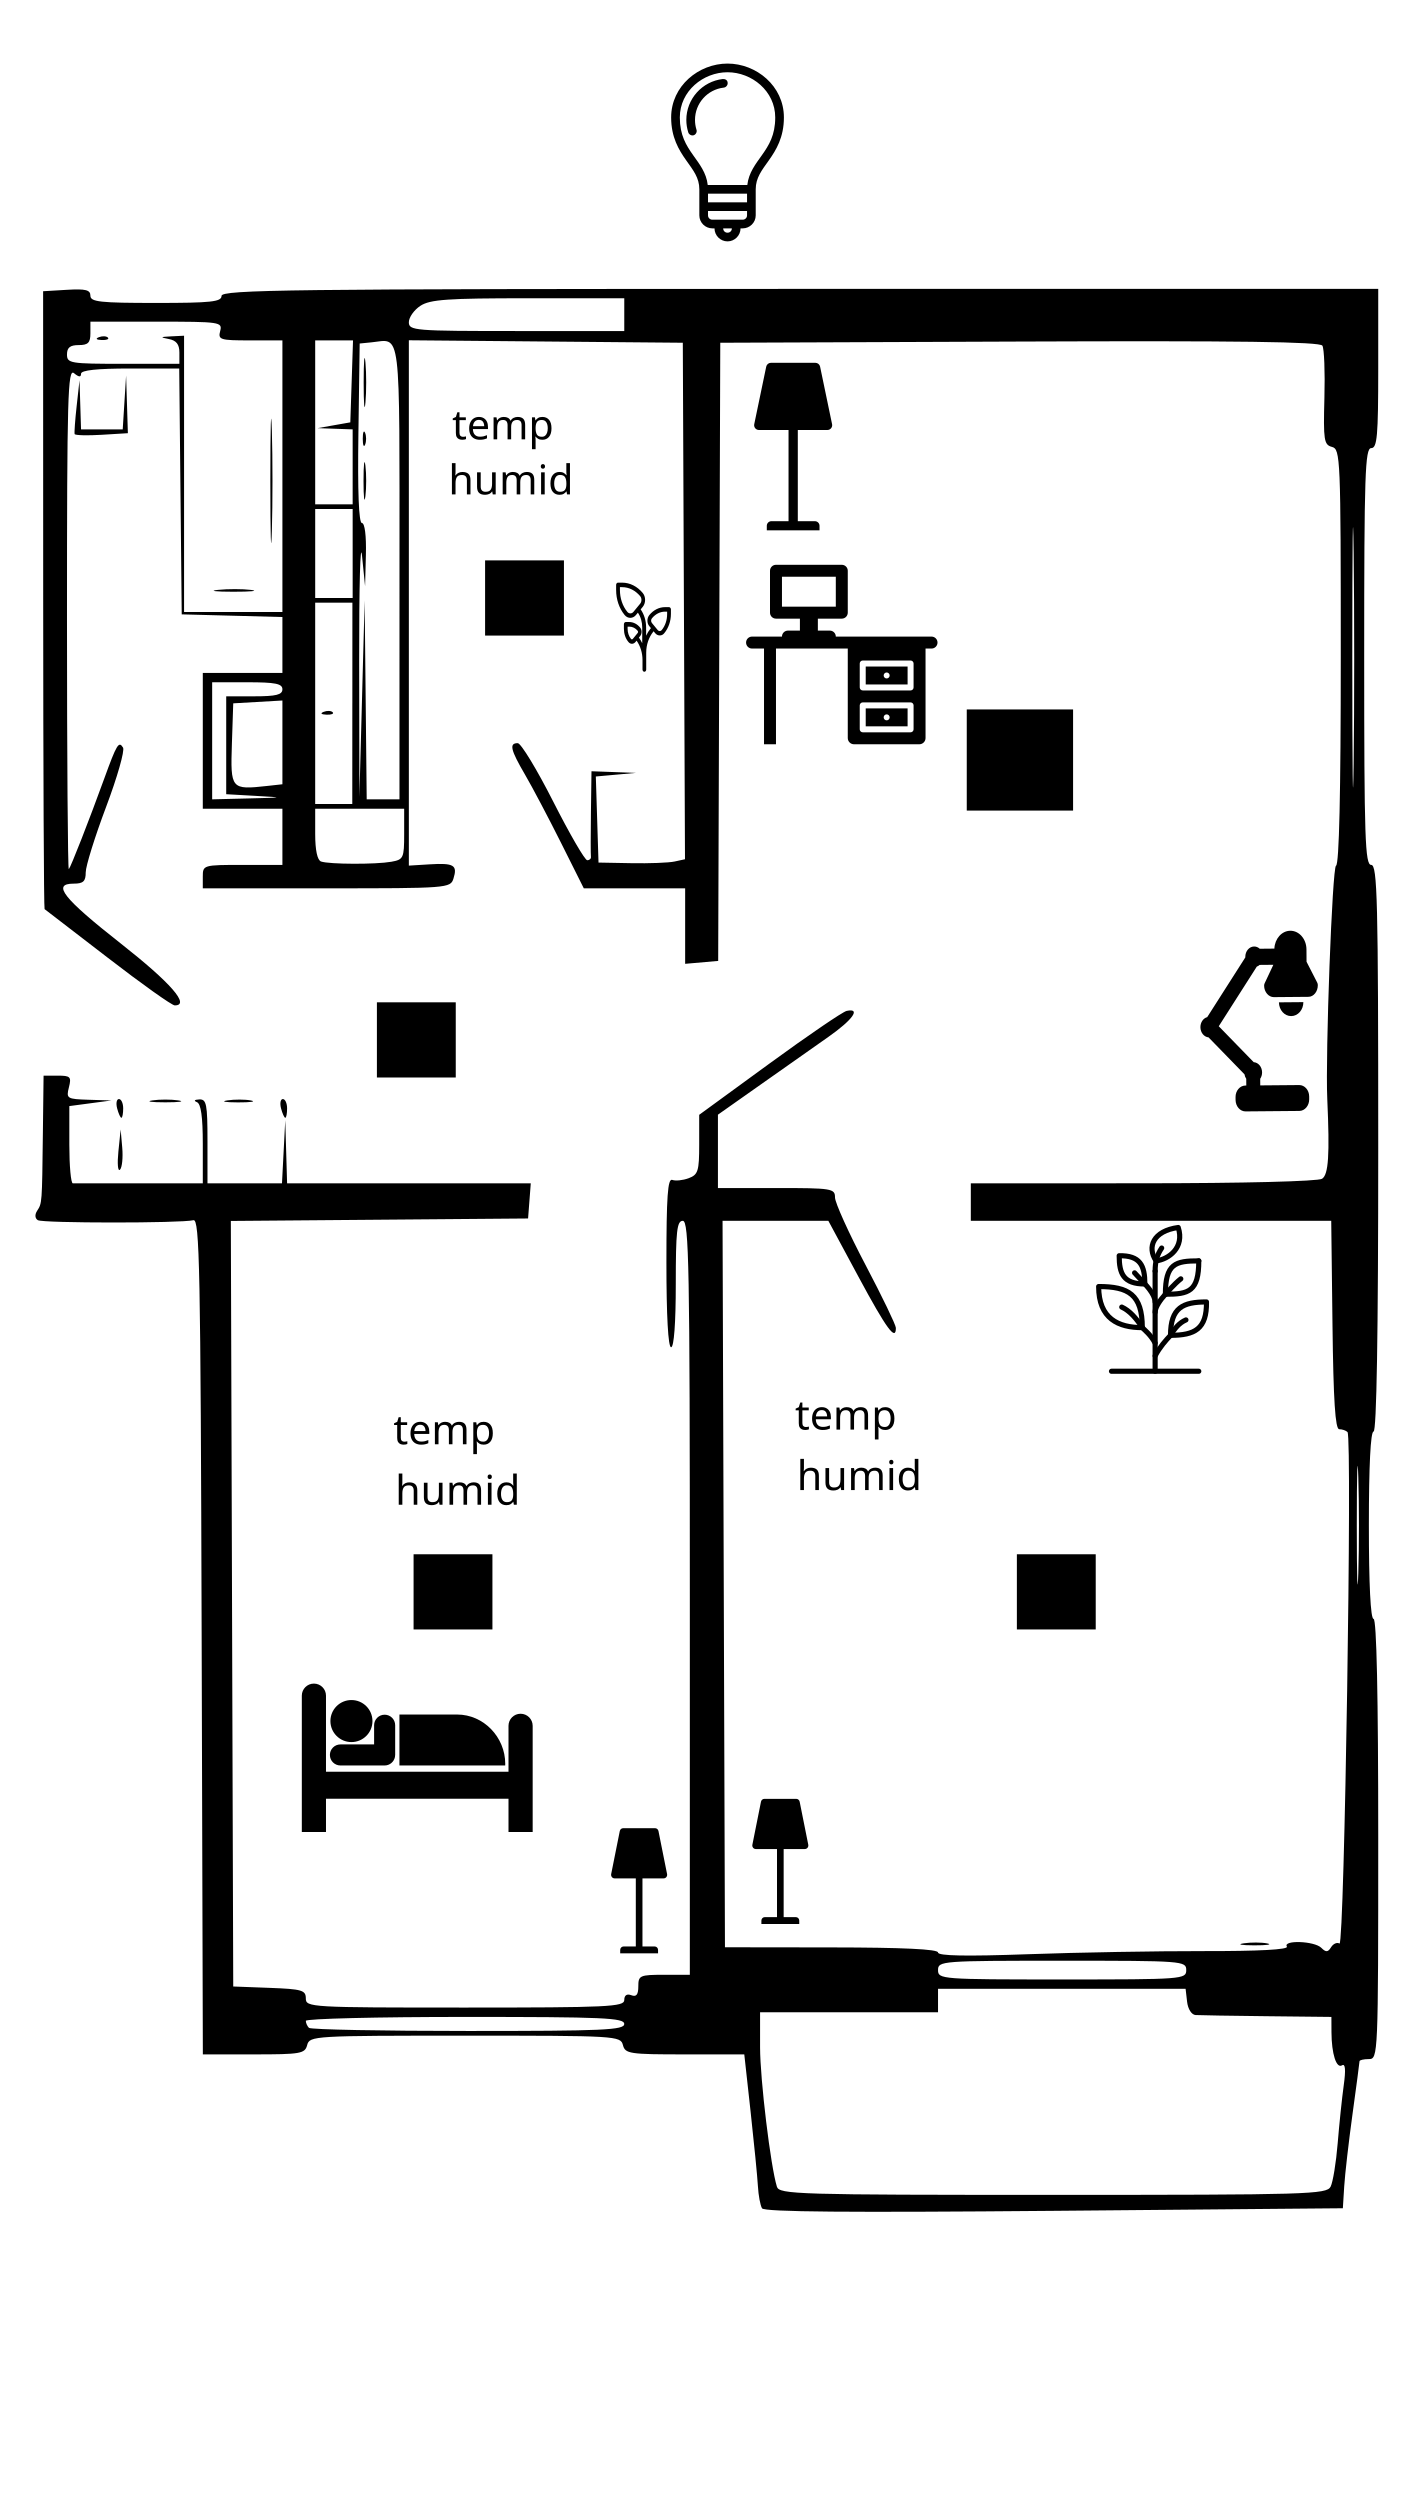
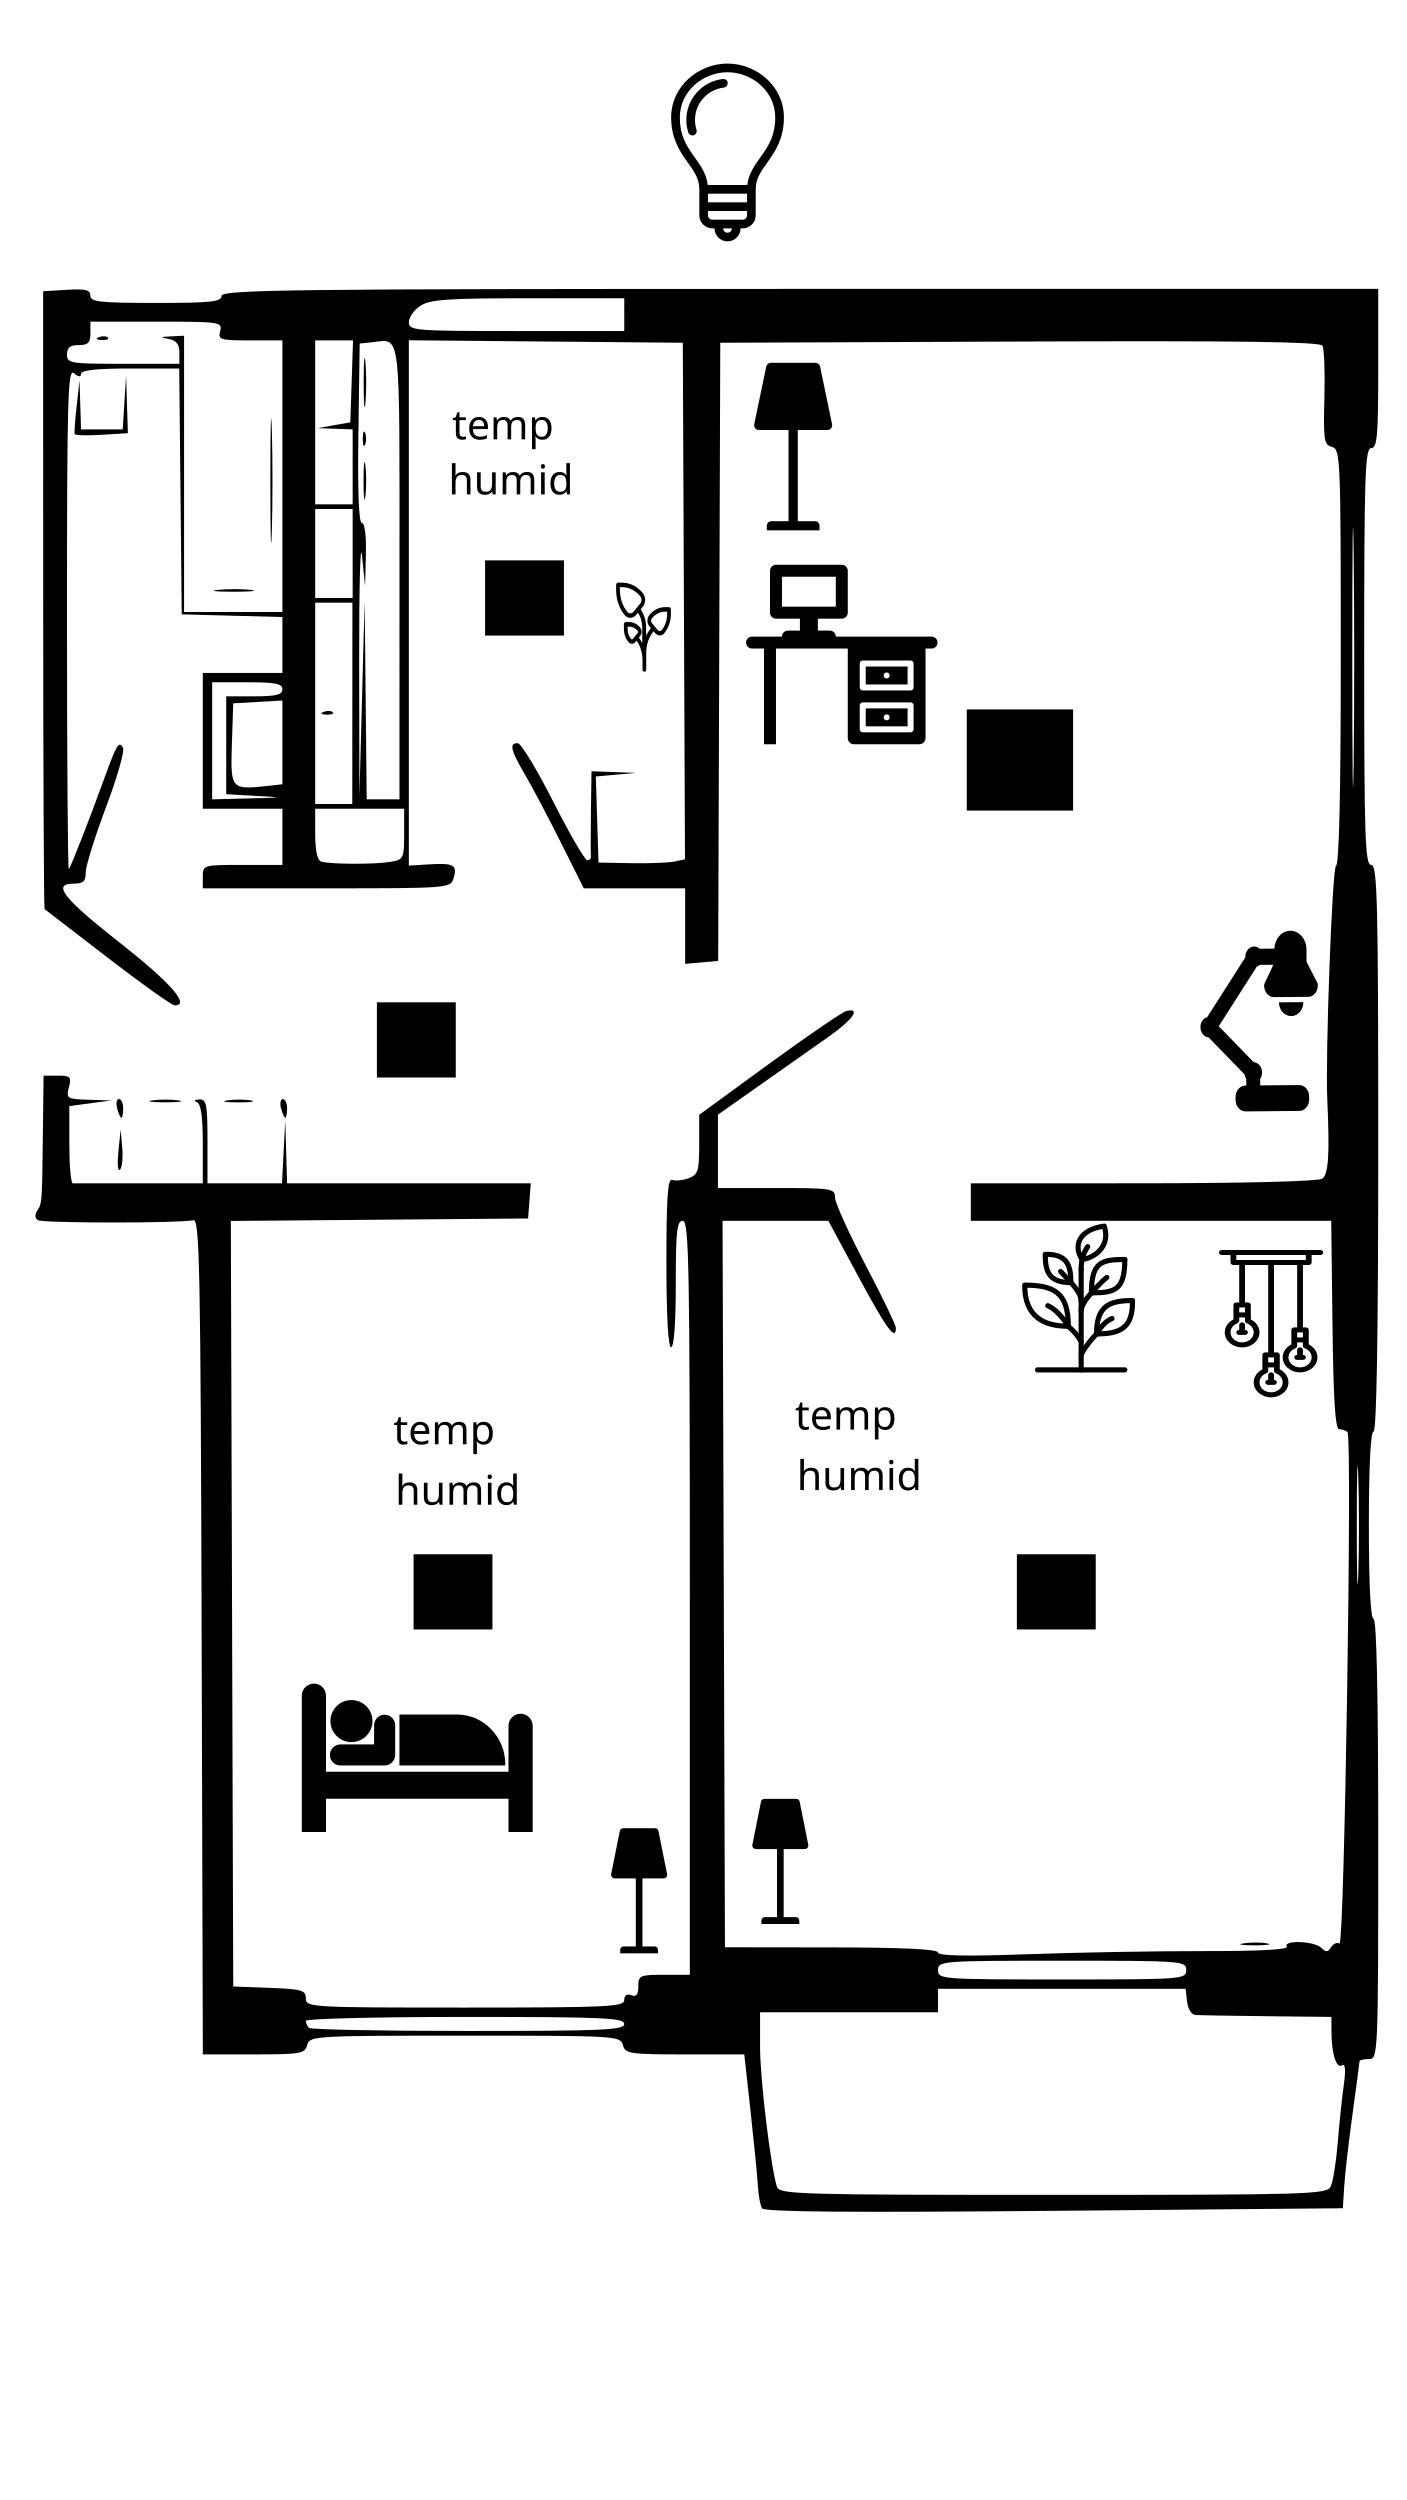
<svg xmlns="http://www.w3.org/2000/svg" width="1440" height="2559" viewBox="0 0 1440 2559" version="1.1" id="svg8">
  <defs id="defs2" />
  <g id="layer1" transform="translate(0,1697.2)">
    <path style="fill:#000000;stroke-width:4.794" d="m 780.024,563.232 c -1.772,-2.867 -3.674,-13.066 -4.225,-22.664 -0.551,-9.598 -3.915,-43.875 -7.475,-76.171 l -6.472,-58.721 H 700.987 c -56.834,0 -61.031,-0.634 -63.372,-9.587 -2.444,-9.344 -6.539,-9.587 -161.592,-9.587 -155.053,0 -159.148,0.243 -161.592,9.587 -2.313,8.846 -6.539,9.587 -54.651,9.587 h -52.144 l -1.225,-427.825 c -1.08,-377.476 -2.07,-427.615 -8.415,-426.045 -12.76,3.157 -154.142,3.118 -159.259,-0.036 -2.984,-1.845 -3.279,-5.651 -0.741,-9.587 5.101,-7.912 5.015,-6.749 5.896,-79.629 l 0.71,-58.723 h 14.472 c 13.043,0 14.175,1.183 11.464,11.984 -2.883,11.487 -2.042,12.014 20.281,12.704 l 23.289,0.719 -21.571,2.875 -21.571,2.875 v 39.547 c 0,21.751 1.618,39.547 3.595,39.547 1.977,0 32.716,0 68.308,0 h 64.713 v -40.346 c 0,-27.791 -1.864,-41.098 -5.992,-42.764 -3.579,-1.444 -2.615,-2.57 2.397,-2.796 7.396,-0.333 8.389,4.728 8.389,42.764 v 43.142 h 38.129 38.129 l 1.678,-32.356 1.678,-32.357 0.938,32.357 0.939,32.356 h 124.714 124.714 l -1.379,17.976 -1.379,17.976 -152.126,1.266 -152.126,1.266 1.227,391.806 1.227,391.806 37.15,1.4 c 33.212,1.252 37.15,2.395 37.15,10.785 0,9.134 4.363,9.386 162.981,9.386 146.499,0 162.981,-0.779 162.981,-7.703 0,-4.878 2.637,-6.691 7.19,-4.944 5.195,1.993 7.19,-0.525 7.19,-9.074 0,-11.148 1.527,-11.833 26.365,-11.833 h 26.365 V -61.688 c 0,-339.81 -0.859,-385.881 -7.19,-385.881 -6.036,0 -7.19,10.386 -7.19,64.713 0,39.946 -1.835,64.713 -4.794,64.713 -3.019,0 -4.794,-32.128 -4.794,-86.797 0,-67.457 1.335,-86.289 5.992,-84.517 3.296,1.254 10.845,0.476 16.777,-1.73 9.632,-3.58 10.785,-7.265 10.785,-34.447 v -30.438 l 71.829,-52.406 c 39.506,-28.823 75.098,-53.103 79.094,-53.956 14.926,-3.184 6.436,8.929 -18.587,26.519 -14.219,9.995 -45.496,32.017 -69.507,48.937 l -43.655,30.764 v 37.544 37.544 h 59.919 c 56.899,0 59.919,0.487 59.919,9.672 0,5.319 14.021,36.319 31.158,68.887 17.137,32.568 31.158,61.651 31.158,64.628 0,14.038 -9.611,0.913 -38.157,-52.112 l -30.966,-57.52 H 793.757 739.608 l 1.228,371.797 1.228,371.797 109.053,0.145 c 73.366,0.091 109.053,1.799 109.053,5.209 0,3.502 28.522,4.043 92.276,1.752 50.752,-1.825 131.75,-3.257 179.995,-3.183 56.377,0.091 86.677,-1.551 84.803,-4.585 -4.302,-6.961 28.181,-5.825 35.238,1.232 4.74,4.74 6.778,4.615 10.01,-0.614 2.232,-3.611 6.107,-5.3 8.611,-3.752 5.006,3.094 13.191,-518.596 8.214,-523.573 -1.598,-1.598 -5.423,-2.907 -8.499,-2.907 -4.054,0 -5.947,-29.327 -6.882,-106.657 l -1.29,-106.657 H 1178.187 993.727 v -19.174 -19.174 l 176.163,-0.072 c 102.573,-0.036 179.167,-1.971 183.353,-4.616 6.625,-4.185 7.942,-24.267 5.355,-81.594 -2.062,-45.685 5.123,-237.578 8.944,-238.851 3.208,-1.069 4.876,-74.282 4.876,-213.98 0,-203.869 -0.36,-212.449 -9.019,-214.713 -8.185,-2.14 -8.9,-6.795 -7.731,-50.285 0.708,-26.359 -0.223,-50.372 -2.071,-53.362 -2.461,-3.982 -85.358,-5.106 -309.842,-4.202 l -306.482,1.234 -1.069,316.374 -1.069,316.375 -16.908,1.488 -16.908,1.487 v -38.638 -38.638 h -51.875 -51.875 l -23.387,-46.737 c -12.863,-25.706 -29.426,-57.078 -36.806,-69.717 -14.824,-25.388 -16.383,-32.146 -7.414,-32.146 3.303,0 19.672,26.964 36.377,59.919 16.705,32.956 32.338,59.92 34.74,59.92 2.403,0 4.113,-1.618 3.801,-3.595 -0.312,-1.977 -0.312,-22.47 0,-45.539 l 0.567,-41.944 22.769,0.837 22.769,0.837 -20.549,1.844 -20.549,1.843 1.375,44.056 1.375,44.056 33.555,0.63 c 18.455,0.348 38.371,-0.417 44.258,-1.698 l 10.703,-2.328 -1.116,-264.345 -1.116,-264.345 -140.211,-1.27 -140.211,-1.27 v 268.873 268.874 l 21.415,-1.317 c 24.687,-1.518 28.608,0.846 24.238,14.612 -3.091,9.738 -5.834,9.948 -129.864,9.948 H 207.583 v -11.984 c 0,-11.843 0.48,-11.984 40.745,-11.984 h 40.745 v -28.761 -28.761 h -40.745 -40.745 v -69.507 -69.507 h 40.745 40.745 v -28.599 -28.599 l -51.531,-1.361 -51.531,-1.361 -1.277,-125.831 -1.277,-125.831 h -50.253 c -33.961,0 -50.253,1.745 -50.253,5.38 0,3.717 -2.222,3.536 -7.19,-0.587 -6.376,-5.292 -7.19,23.225 -7.19,251.873 0,141.813 0.833,256.942 1.85,255.844 2.089,-2.255 20.775,-50.022 36.287,-92.76 12.801,-35.267 14.9,-38.729 19.235,-31.716 1.895,3.065 -5.925,30.437 -17.377,60.826 -11.452,30.389 -20.821,60.467 -20.821,66.841 0,9.255 -2.485,11.589 -12.335,11.589 -22.562,0 -10.904,14.809 48.29,61.344 51.141,40.204 71.268,63.289 55.179,63.289 -2.973,0 -33.861,-21.983 -68.641,-48.852 -34.78,-26.868 -63.851,-49.233 -64.602,-49.7 -0.75,-0.466 -1.393,-142.962 -1.429,-316.657 l -0.072,-315.809 24.199,-1.449 c 19.299,-1.156 24.199,0.055 24.199,5.992 0,6.371 9.648,7.441 67.11,7.441 56.457,0 67.11,-1.141 67.11,-7.19 0,-6.353 68.974,-7.19 592.004,-7.19 h 592.004 v 81.491 c 0,69.24 -1.082,81.49 -7.19,81.49 -6.284,0 -7.19,26.897 -7.19,213.313 0,186.416 0.906,213.313 7.19,213.313 6.312,0 7.19,35.419 7.19,290.01 0,190.144 -1.651,290.01 -4.793,290.01 -3.036,0 -4.793,35.153 -4.793,95.871 0,60.718 1.757,95.871 4.793,95.871 3.128,0 4.793,78.295 4.793,225.297 0,222.101 -0.145,225.297 -9.587,225.297 -5.273,0 -9.587,1.004 -9.587,2.232 0,1.228 -3.21,25.495 -7.132,53.927 -3.923,28.433 -7.756,61.783 -8.518,74.113 l -1.386,22.417 -295.655,2.644 c -210.453,1.882 -296.583,1.141 -298.877,-2.57 z m 581.979,-22.139 c 2.367,-4.614 5.625,-24.567 7.241,-44.34 1.616,-19.773 4.409,-46.535 6.207,-59.47 2.206,-15.872 1.641,-22.513 -1.734,-20.427 -5.835,3.606 -10.728,-11.745 -10.821,-33.95 l -0.073,-15.579 -65.911,-0.73 c -36.251,-0.402 -69.147,-0.94 -73.102,-1.198 -4.126,-0.268 -7.837,-6.086 -8.707,-13.651 l -1.516,-13.182 H 1086.876 960.165 v 11.984 11.984 h -91.078 -91.077 v 35.983 c 0,32.574 10.769,121.724 17.224,142.577 2.434,7.864 20.111,8.389 282.527,8.389 261.766,0 280.211,-0.544 284.235,-8.389 z M 639.004,374.517 c 0,-6.25 -21.305,-7.19 -162.981,-7.19 -89.639,0 -162.981,1.797 -162.981,3.995 0,2.197 1.439,5.433 3.196,7.19 1.757,1.757 75.099,3.196 162.981,3.196 138.835,0 159.785,-0.942 159.785,-7.19 z M 1214.23,319.391 c 0,-9.346 -3.196,-9.587 -127.029,-9.587 -123.833,0 -127.029,0.241 -127.029,9.587 0,9.346 3.196,9.587 127.029,9.587 123.834,0 127.029,-0.241 127.029,-9.587 z m 176.143,-504.521 c -0.855,-27.024 -1.553,-4.913 -1.553,49.134 0,54.047 0.699,76.158 1.553,49.134 0.855,-27.024 0.855,-71.244 0,-98.268 z M 400.524,-815.096 c 12.471,-2.22 13.182,-3.749 13.182,-28.33 v -25.984 h -45.539 -45.539 v 25.965 c 0,16.45 2.196,26.739 5.992,28.077 8.321,2.933 55.943,3.113 71.903,0.272 z M 1385.596,-1131.53 c -0.761,-60.159 -1.384,-12.311 -1.386,106.329 -10e-4,118.641 0.621,167.862 1.384,109.381 0.763,-58.481 0.763,-155.551 0,-215.71 z m -1024.931,154.265 0.054,-103.061 h -19.049 -19.049 v 103.061 103.062 h 18.987 18.987 l 0.054,-103.062 z m -29.348,8.709 c 3.46,-1.384 7.595,-1.214 9.188,0.379 1.593,1.592 -1.237,2.726 -6.291,2.518 -5.584,-0.23 -6.72,-1.366 -2.896,-2.896 z m -69.806,86.01 -29.96,-1.701 v -50.104 -50.104 h 28.761 c 22.37,0 28.761,-1.598 28.761,-7.191 0,-5.752 -7.19,-7.19 -35.952,-7.19 h -35.952 v 59.92 59.919 l 37.15,-0.924 c 36.713,-0.913 36.797,-0.944 7.19,-2.626 z m 147.402,-228.615 c 0,-255.937 2.106,-238.683 -28.761,-235.612 l -11.984,1.192 -1.303,91.882 c -0.853,60.203 0.386,91.882 3.595,91.882 2.932,0 4.565,12.985 4.07,32.356 l -0.828,32.357 -3.139,-31.158 c -1.727,-17.137 -3.038,31.398 -2.915,107.855 l 0.223,139.013 2.691,-100.665 2.691,-100.665 1.051,101.863 1.051,101.863 h 16.777 16.777 z m -36.814,-93.797 c 0,-17.137 0.87,-24.148 1.933,-15.579 1.063,8.569 1.063,22.59 0,31.158 -1.063,8.568 -1.933,1.558 -1.933,-15.579 z m -0.777,-43.142 c 0,-6.591 1.087,-9.287 2.418,-5.992 1.33,3.296 1.33,8.688 0,11.984 -1.33,3.296 -2.418,0.6 -2.418,-5.992 z m 0.919,-57.523 c 0,-22.41 0.826,-31.578 1.835,-20.373 1.009,11.205 1.009,29.54 0,40.745 -1.009,11.205 -1.835,2.037 -1.835,-20.373 z m -83.165,368.329 v -42.868 l -25.166,1.449 -25.166,1.449 -1.381,41.587 c -1.536,46.29 -0.881,47.068 36.133,42.975 l 15.579,-1.723 z m 0,-272.458 v -139.013 h -33.106 c -30.746,0 -32.927,-0.683 -30.599,-9.587 2.42,-9.253 0.145,-9.587 -65.162,-9.587 H 92.539 v 11.984 c 0,9.587 -2.397,11.984 -11.984,11.984 -8.788,0 -11.984,2.557 -11.984,9.587 0,9.054 3.196,9.587 57.523,9.587 h 57.523 v -11.65 c 0,-8.271 -3.129,-12.253 -10.785,-13.728 -9.247,-1.781 -8.906,-2.171 2.397,-2.73 l 13.182,-0.652 v 141.41 141.41 h 50.332 50.332 z m -65.804,116.34 c 9.946,-1.038 25.045,-1.02 33.555,0.036 8.51,1.058 0.373,1.908 -18.083,1.887 -18.455,-0.016 -25.418,-0.888 -15.472,-1.925 z m 53.46,-111.547 c 0,-56.684 0.694,-79.873 1.54,-51.531 0.848,28.342 0.848,74.719 0,103.061 -0.848,28.342 -1.54,5.153 -1.54,-51.531 z m -175.503,-147.081 c 3.46,-1.384 7.595,-1.214 9.188,0.379 1.593,1.593 -1.239,2.726 -6.292,2.518 -5.584,-0.23 -6.72,-1.366 -2.896,-2.896 z m 259.751,221.381 v -45.539 h -19.174 -19.174 v 45.539 45.539 h 19.174 19.174 z m 0,-88.681 v -38.349 l -17.976,-0.63 -17.976,-0.63 16.777,-2.964 16.777,-2.964 1.384,-41.944 1.384,-41.944 h -19.361 -19.361 v 83.887 83.887 h 19.174 19.174 z m 278.026,-155.79 v -16.777 h -98.437 c -82.542,0 -100.344,1.25 -110.252,7.742 -6.499,4.258 -11.815,11.808 -11.815,16.777 0,8.59 5.438,9.036 110.252,9.036 H 639.004 Z M 1273.018,291.984 c 7.287,-1.102 18.072,-1.073 23.968,0.072 5.896,1.138 -0.073,2.039 -13.248,2.003 -13.182,-0.036 -18.006,-0.968 -10.72,-2.069 z m -1151.835,-810.489 2.312,-22.547 1.627,18.607 c 0.895,10.234 -0.145,20.38 -2.312,22.547 -2.166,2.166 -2.899,-6.207 -1.627,-18.607 z m -1.27,-44.118 c -1.379,-5.273 -0.553,-9.587 1.838,-9.587 2.39,0 4.345,4.314 4.345,9.587 0,5.273 -0.826,9.587 -1.838,9.587 -1.011,0 -2.966,-4.314 -4.345,-9.587 z m 167.774,0 c -1.379,-5.273 -0.553,-9.587 1.838,-9.587 2.39,0 4.345,4.314 4.345,9.587 0,5.273 -0.826,9.587 -1.838,9.587 -1.011,0 -2.966,-4.314 -4.345,-9.587 z m -131.632,-8.227 c 7.25,-1.098 19.114,-1.098 26.365,0 7.25,1.098 1.319,1.997 -13.182,1.997 -14.5,0 -20.432,-0.899 -13.182,-1.997 z m 76.763,-0.005 c 7.286,-1.102 18.072,-1.073 23.968,0.072 5.896,1.138 -0.072,2.039 -13.248,2.003 -13.182,-0.036 -18.006,-0.967 -10.72,-2.069 z M 76.397,-1252.894 c -0.458,-1.319 0.478,-14.261 2.08,-28.761 l 2.913,-26.364 0.781,25.166 0.781,25.166 h 21.332 21.332 l 1.73,-27.563 1.73,-27.563 0.906,29.516 0.906,29.516 -26.829,1.641 c -14.756,0.904 -27.204,0.564 -27.662,-0.755 z" id="path3702" />
    <rect id="light.pc_room_panel_2" width="108.834" height="103.525" x="989.573" y="-971.011" style="stroke-width:2.628" />
    <text xml:space="preserve" style="font-style:normal;font-weight:normal;font-size:105.112px;line-height:1.25;font-family:sans-serif;letter-spacing:0px;word-spacing:0px;fill:#000000;fill-opacity:1;stroke:none;stroke-width:2.628" x="462.754" y="-1247.467" id="sensor.kitchen_temperature">
      <tspan id="tspan3710" x="462.754" y="-1247.467" style="font-size:42.045px;stroke-width:2.628">temp</tspan>
    </text>
    <rect id="light.kitchen_panel" width="80.711" height="76.957" x="496.54" y="-1123.584" style="stroke-width:2.508" />
    <text xml:space="preserve" style="font-style:normal;font-weight:normal;font-size:42.045px;line-height:1.25;font-family:sans-serif;letter-spacing:0px;word-spacing:0px;fill:#000000;fill-opacity:1;stroke:none;stroke-width:2.628" x="459" y="-1191.157" id="sensor.kitchen_humidity">
      <tspan id="tspan3716" x="459" y="-1191.157" style="stroke-width:2.628">humid</tspan>
    </text>
    <rect style="stroke-width:2.508" y="-106.249" x="1040.871" height="76.957" width="80.711" id="light.living_room_panel" />
    <rect id="light.bedroom_panel" width="80.711" height="76.957" x="423.337" y="-106.249" style="stroke-width:2.508" />
-     <g id="light.plants" transform="matrix(2.627803,0,0,2.627803,1121.951,-443.3604)" style="fill:none;fill-rule:evenodd;stroke:none;stroke-width:1;stroke-linecap:round;stroke-linejoin:round">
+     <g id="light.plants" transform="matrix(2.627803,0,0,2.627803,1046.237,-444.7889)" style="fill:none;fill-rule:evenodd;stroke:none;stroke-width:1;stroke-linecap:round;stroke-linejoin:round">
      <g id="g3760" transform="translate(-487,-644)" style="stroke:#000000;stroke-width:2">
        <g id="g3758" transform="translate(488,645)">
          <path id="path3728" d="M 5,56 H 39" />
          <path id="path3730" d="m 22,56 v -39" />
          <path id="path3732" d="m 17,39 c 1.067,1.138 3.094,2.563 5,6" />
          <path id="path3734" d="m 17,39 c 0,-12.954 -5.435,-16 -17,-16 0,12.505 7.642,16 17,16 z" />
          <path id="path3736" d="m 17,39 c -2.396,-3.75 -5,-6.625 -8,-8" />
          <path id="path3738" d="m 28,42 c -1.875,2 -4.156,4.53 -6,8" />
          <path id="path3740" d="m 28,42 c 0,-10.888 4.9,-13 14,-13 0.171,10.555 -4.575,13 -14,13 z" />
          <path id="path3742" d="m 28,42 c 1.594,-2.656 3.344,-4.844 6,-6" />
          <path id="path3744" d="m 22,17 c 0.029,-3.777 0.678,-6.159 2.55,-9" />
          <path id="path3746" d="m 31,2e-4 c 2.547,7.859 -3.741,12.403 -8.625,13 C 18.741,7.602 21.25,1.328 31,2e-4" />
          <path id="path3748" d="m 18,22 c -8.375,0 -10,-4 -10,-11 8.119,-0.132 10,3.75 10,11 z" />
          <path id="path3750" d="m 14,17.667 4,4.333 c 0,0 4,4 4,7" />
          <path id="path3752" d="m 22,33 c 0,-1.944 2.035,-4.868 4,-7 0.752,-0.816 3.531,-4.063 6,-6" />
          <path id="path3754" d="m 39,13 c 0,11.962 -3.882,13 -13,13" />
          <path id="path3756" d="m 26,26 c 0,-11.962 3.882,-13 13,-13" />
        </g>
      </g>
    </g>
    <g id="light.living_room_sofa" data-name="Ebene 2" transform="matrix(0.9727232,0,0,1.011742,770.0519,144.1051)">
      <g id="g3794">
        <path id="path3792" d="M 33,50.77 H 55.35 A 3.63,3.63 0 0 0 58.9,46.4 L 49.84,2.89 A 3.64,3.64 0 0 0 46.29,0 H 12.7 A 3.64,3.64 0 0 0 9.14,2.89 L 0.08,46.4 a 3.63,3.63 0 0 0 3.55,4.37 H 26 v 68.9 H 13.07 a 3.5,3.5 0 0 0 -3.5,3.5 v 3.43 h 39.84 v -3.43 a 3.5,3.5 0 0 0 -3.5,-3.5 H 33 Z" />
      </g>
    </g>
    <g transform="matrix(0.9727232,0,0,1.011742,625.5227,174.1371)" data-name="Ebene 2" id="light.bedroom_corner">
      <g id="g3811">
        <path d="M 33,50.77 H 55.35 A 3.63,3.63 0 0 0 58.9,46.4 L 49.84,2.89 A 3.64,3.64 0 0 0 46.29,0 H 12.7 A 3.64,3.64 0 0 0 9.14,2.89 L 0.08,46.4 a 3.63,3.63 0 0 0 3.55,4.37 H 26 v 68.9 H 13.07 a 3.5,3.5 0 0 0 -3.5,3.5 v 3.43 h 39.84 v -3.43 a 3.5,3.5 0 0 0 -3.5,-3.5 H 33 Z" id="path3809" />
      </g>
    </g>
    <g id="light.tradfri_bulb_e27_ws_opal_980lm_4" transform="matrix(0.3571896,-0.00316246,0.00272937,0.4138662,1194.558,-757.1022)">
      <path id="path3815" d="m 430.866,168.246 c 0,-2.213 -0.587,-4.386 -1.702,-6.297 L 399,110.227 V 79.582 c 0,-25.578 -20.635,-46.387 -46,-46.387 -24.505,0 -44.591,19.424 -45.925,43.805 h -42.019 c -4.369,-3.536 -9.93,-5.658 -15.988,-5.658 -14.047,0 -25.435,11.389 -25.435,25.436 0,0.435 0.011,0.867 0.033,1.297 l -110.34,146.926 c -11.28,2.604 -19.692,12.706 -19.692,24.776 0,13.273 10.169,24.167 23.141,25.328 l 102.256,92.123 c 0.734,4.158 2.477,7.967 4.97,11.166 V 415 h -2.552 C 205.762,415 193,427.674 193,443.252 v 7.104 C 193,466.15 205.762,479 221.448,479 H 375.552 C 391.238,479 404,466.15 404,450.355 v -7.104 C 404,427.674 391.238,415 375.552,415 H 264 v -16.431 c 3.442,-4.339 5.504,-9.823 5.504,-15.792 0,-13.506 -10.528,-24.548 -23.825,-25.379 L 146.227,267.8 256.363,121.146 c 2.974,-0.89 5.719,-2.307 8.126,-4.146 h 39.325 l -25.26,45.515 c -1.03,1.855 -1.57,3.943 -1.57,6.065 0,15.405 12.689,28.42 27.708,28.42 h 99.116 c 14.92,0 27.058,-12.899 27.058,-28.754 z" />
      <path id="path3817" d="m 389.126,210 c 0,0 0.001,-0.042 0.002,-0.091 -10e-4,0.03 -0.003,0.061 -0.002,0.091 z" />
      <path id="path3819" d="m 389.128,209.909 c 0,-0.056 0.004,-0.11 0.004,-0.166 0,-0.053 -0.003,0.072 -0.004,0.166 z" />
      <path id="path3821" d="m 319,209.617 c 0,-0.041 0,-0.062 0,-0.041 0,0.014 0,0.028 0,0.041 z" />
      <path id="path3823" d="m 319.077,210 h 0.005 c -10e-4,-0.128 -0.01,-0.255 -0.01,-0.383 0.002,0.112 0.005,0.383 0.005,0.383 z" />
      <path id="path3825" d="m 354.102,244.273 c 19.261,0 34.885,-15.049 35.023,-34.273 h -70.043 c 0.228,19.146 15.815,34.273 35.02,34.273 z" />
    </g>
    <path id="light.kitchen_grower" d="m 684.766,-1075.74 h -3.979 c -6.063,0 -11.842,2.887 -16.105,8.083 -1.232,1.501 -1.99,3.58 -1.99,5.774 0,2.194 0.663,4.157 1.99,5.658 l 1.611,1.963 -0.284,0.346 c -1.8,2.194 -3.411,4.734 -4.642,7.39 v -8.43 c 0,-6.813 -1.989,-13.395 -5.59,-18.475 l 2.179,-2.656 c 1.516,-1.848 2.368,-4.388 2.368,-7.044 0,-2.656 -0.853,-5.196 -2.368,-7.044 -5.684,-6.813 -13.169,-10.623 -21.127,-10.623 h -4.263 c -1.042,0 -1.895,1.039 -1.895,2.309 v 5.196 c 0,9.7 3.126,18.822 8.716,25.635 1.611,1.963 3.695,2.887 5.779,2.887 2.084,0 4.168,-0.924 5.779,-2.887 l 1.989,-2.425 c 2.937,4.272 4.453,9.584 4.453,15.242 v 16.05 c -0.947,-2.078 -2.084,-3.926 -3.411,-5.774 l 1.232,-1.501 c 0.947,-1.155 1.516,-2.656 1.516,-4.388 0,-1.732 -0.568,-3.233 -1.516,-4.388 -3.032,-3.695 -7.011,-5.658 -11.179,-5.658 h -3.505 c -1.042,0 -1.895,1.039 -1.895,2.309 v 4.503 c 0,5.196 1.611,10.046 4.642,13.626 0.947,1.155 2.179,1.848 3.6,1.848 1.326,0 2.653,-0.693 3.6,-1.848 l 1.137,-1.386 c 3.884,5.543 6.063,12.471 6.063,19.861 v 9.7 c 0,1.27 0.853,2.309 1.895,2.309 1.042,0 1.895,-1.039 1.895,-2.309 v -9.469 -7.737 c 0,-8.198 2.653,-15.819 7.295,-21.593 l 0.284,-0.346 1.611,1.963 c 1.232,1.501 2.937,2.31 4.737,2.31 1.8,0 3.411,-0.808 4.642,-2.425 4.263,-5.196 6.726,-12.24 6.726,-19.63 v -4.85 c -0.095,-1.039 -0.947,-2.078 -1.989,-2.078 z m -36.379,4.85 c -1.705,2.079 -4.547,2.079 -6.253,0 -4.926,-6.004 -7.579,-13.972 -7.579,-22.401 v -2.887 h 2.368 c 6.916,0 13.453,3.349 18.379,9.238 1.705,2.079 1.705,5.543 0,7.621 z m -2.463,27.713 c -2.274,-2.771 -3.505,-6.466 -3.505,-10.392 v -2.194 h 1.8 c 3.221,0 6.253,1.501 8.526,4.272 0.474,0.577 0.474,1.617 0,2.194 l -5.021,6.12 c -0.474,0.577 -1.326,0.577 -1.8,0 z m 36.948,-25.404 c 0,6.235 -1.989,12.009 -5.59,16.397 -1.042,1.27 -2.937,1.27 -3.979,0 l -5.969,-7.275 c -0.568,-0.693 -0.853,-1.501 -0.853,-2.425 0,-0.924 0.284,-1.848 0.853,-2.425 3.6,-4.388 8.337,-6.813 13.453,-6.813 h 2.084 z" style="stroke-width:1.046" />
    <rect style="stroke-width:2.508" y="-671.227" x="385.797" height="76.957" width="80.711" id="light.hallway_panel" />
    <g id="light.pc_room_monitors_2" data-name="Ebene 2" transform="matrix(1.354665,0,0,1.354665,771.9275,-1325.83)">
      <g id="g3863">
        <path id="path3861" d="M 33,50.77 H 55.35 A 3.63,3.63 0 0 0 58.9,46.4 L 49.84,2.89 A 3.64,3.64 0 0 0 46.29,0 H 12.7 A 3.64,3.64 0 0 0 9.14,2.89 L 0.08,46.4 a 3.63,3.63 0 0 0 3.55,4.37 H 26 v 68.9 H 13.07 a 3.5,3.5 0 0 0 -3.5,3.5 v 3.43 h 39.84 v -3.43 a 3.5,3.5 0 0 0 -3.5,-3.5 H 33 Z" />
      </g>
    </g>
    <g id="light.desk_leds" transform="matrix(6.123718,0,0,6.123718,763.6756,-1119.072)">
      <path id="path3878" d="M 31,12 H 15 c 0,-0.553 -0.448,-1 -1,-1 H 12 V 9 h 4 c 0.552,0 1,-0.447 1,-1 V 1 C 17,0.447 16.552,0 16,0 H 5 C 4.448,0 4,0.447 4,1 v 7 c 0,0.553 0.448,1 1,1 h 4 v 2 H 7 C 6.448,11 6,11.447 6,12 H 1 c -0.553,0 -1,0.447 -1,1 0,0.553 0.447,1 1,1 H 3 V 30 H 5 V 14 H 17 V 28.959 C 17,29.534 17.467,30 18.041,30 H 28.959 C 29.533,30 30,29.534 30,28.959 V 14 h 1 c 0.553,0 1,-0.447 1,-1 0,-0.553 -0.447,-1 -1,-1 z M 6,2 h 9 V 7 H 6 Z m 22,25.5 c 0,0.276 -0.225,0.5 -0.5,0.5 h -8 C 19.225,28 19,27.776 19,27.5 v -4 C 19,23.224 19.225,23 19.5,23 h 8 c 0.275,0 0.5,0.224 0.5,0.5 z m 0,-7 c 0,0.276 -0.225,0.5 -0.5,0.5 h -8 C 19.225,21 19,20.776 19,20.5 v -4 C 19,16.224 19.225,16 19.5,16 h 8 c 0.275,0 0.5,0.224 0.5,0.5 z" />
      <path id="path3880" d="m 20,27 h 7 v -3 h -7 z m 3.5,-2 C 23.775,25 24,25.224 24,25.5 24,25.776 23.775,26 23.5,26 23.225,26 23,25.776 23,25.5 23,25.224 23.225,25 23.5,25 Z" />
      <path id="path3882" d="m 20,20 h 7 v -3 h -7 z m 3.5,-2 C 23.775,18 24,18.224 24,18.5 24,18.776 23.775,19 23.5,19 23.225,19 23,18.776 23,18.5 23,18.224 23.225,18 23.5,18 Z" />
    </g>
    <text xml:space="preserve" style="font-style:normal;font-weight:normal;font-size:105.112px;line-height:1.25;font-family:sans-serif;letter-spacing:0px;word-spacing:0px;fill:#000000;fill-opacity:1;stroke:none;stroke-width:2.628" x="813.753" y="-233.886" id="sensor.living_room_temperature">
      <tspan id="tspan3898" x="813.753" y="-233.886" style="font-size:42.045px;stroke-width:2.628">temp</tspan>
    </text>
    <text xml:space="preserve" style="font-style:normal;font-weight:normal;font-size:42.045px;line-height:1.25;font-family:sans-serif;letter-spacing:0px;word-spacing:0px;fill:#000000;fill-opacity:1;stroke:none;stroke-width:2.628" x="815.63" y="-171.944" id="sensor.living_room_humidity">
      <tspan id="tspan3902" x="815.63" y="-171.944" style="stroke-width:2.628">humid</tspan>
    </text>
    <text id="sensor.bedroom_temperature" y="-218.87" x="402.69" style="font-style:normal;font-weight:normal;font-size:105.112px;line-height:1.25;font-family:sans-serif;letter-spacing:0px;word-spacing:0px;fill:#000000;fill-opacity:1;stroke:none;stroke-width:2.628" xml:space="preserve">
      <tspan style="font-size:42.045px;stroke-width:2.628" y="-218.87" x="402.69" id="tspan3906">temp</tspan>
    </text>
    <text id="sensor.bedroom_humidity" y="-156.928" x="404.567" style="font-style:normal;font-weight:normal;font-size:42.045px;line-height:1.25;font-family:sans-serif;letter-spacing:0px;word-spacing:0px;fill:#000000;fill-opacity:1;stroke:none;stroke-width:2.628" xml:space="preserve">
      <tspan y="-156.928" x="404.567" id="tspan3910" style="stroke-width:2.628">humid</tspan>
    </text>
    <g id="light.bed_leds" transform="matrix(2.627803,0,0,2.627803,295.701,-29.29233)">
      <path id="path3914" d="m 24.364,43.872 c 4.527,0 8.192,-3.668 8.192,-8.188 0,-4.524 -3.665,-8.189 -8.192,-8.189 -4.521,0 -8.186,3.665 -8.186,8.189 10e-4,4.52 3.666,8.188 8.186,8.188 z" />
      <path id="path3916" d="m 20.075,52.985 h 17.218 c 1.98,0 3.633,-1.406 4.018,-3.277 0.057,-0.275 0.091,-0.563 0.091,-0.856 V 37.308 c 0,-2.265 -1.837,-4.102 -4.103,-4.102 -2.265,0 -4.102,1.837 -4.102,4.102 v 7.477 H 20.075 c -2.266,0 -4.1,1.837 -4.1,4.103 0.001,2.263 1.835,4.097 4.1,4.097 z" />
      <path id="path3918" d="M 84.276,52.329 C 84.276,41.981 75.891,33.14 65.544,33.14 h -22.48 v 19.846 h 41.194 c 0.013,-0.219 0.018,-0.435 0.018,-0.657 z" />
      <path id="path3920" d="m 90.25,32.834 c -2.6,0 -4.705,2.108 -4.705,4.708 V 55.416 H 14.454 V 25.798 c 0,-2.603 -2.105,-4.708 -4.708,-4.708 -2.6,0 -4.708,2.105 -4.708,4.708 V 78.91 h 9.416 V 65.947 H 85.545 V 78.91 h 9.417 V 37.542 c 0,-2.6 -2.112,-4.708 -4.712,-4.708 z" />
    </g>
    <g id="group.non_automatic_lights" transform="matrix(2.219512,0,0,2.219512,633.7201,-3765.879)">
      <path id="path3937" overflow="visible" display="inline" visibility="visible" marker="none" d="m 50,961.362 c -13.23,0 -26,10.285 -26,24.844 0,9.181 3.574,15.016 6.875,19.688 3.301,4.672 6.125,8.104 6.125,13.469 v 12 c 0,3.394 2.814,6 6,6 h 1 c 0,3.289 2.711,6 6,6 3.289,0 6,-2.711 6,-6 h 1 c 3.186,0 6,-2.606 6,-6 v -12 c 0,-5.365 2.824,-8.797 6.125,-13.469 C 72.426,1001.222 76,995.387 76,986.206 76,971.647 63.23,961.362 50,961.362 Z m 0,4 c 11.161,0 22,8.638 22,20.844 0,8.183 -2.926,12.849 -6.125,17.375 -2.872,4.064 -6.115,8.087 -6.75,13.781 h -18.25 c -0.635,-5.694 -3.878,-9.717 -6.75,-13.781 C 30.926,999.055 28,994.389 28,986.206 28,974 38.839,965.362 50,965.362 Z m -2.219,3.125 C 38.339,969.588 31,977.645 31,987.362 c 0,1.942 0.301,3.797 0.844,5.562 0.224,1.085 1.471,1.822 2.531,1.5 1.06,-0.322 1.698,-1.63 1.281,-2.656 C 35.228,990.374 35,988.898 35,987.362 c 0,-7.713 5.759,-14.036 13.219,-14.906 1.047,-0.082 1.925,-1.109 1.844,-2.156 -0.033,-1.378 -1.202,-1.889 -2.281,-1.812 z M 41,1021.362 h 18 v 4 H 41 Z m 0,8 h 18 v 2 c 0,1.202 -0.965,2 -2,2 H 43 c -1.035,0 -2,-0.798 -2,-2 z m 7,8 h 4 c 0,1.143 -0.857,2 -2,2 -1.143,0 -2,-0.857 -2,-2 z" style="color:#000000;text-indent:0;text-transform:none;direction:ltr;baseline-shift:baseline;display:inline;overflow:visible;visibility:visible;fill:#000000;fill-opacity:1;enable-background:accumulate" />
    </g>
+     <g id="light.living_room_dinner_table" transform="matrix(2.965045,0,0,2.556069,1247.714,-417.7)">
+       <path id="path79" d="M 35,0 H 31 5 1 C 0.45,0 0,0.45 0,1 0,1.55 0.45,2 1,2 H 4 V 5 C 4,5.55 4.45,6 5,6 H 7 V 21 H 6 c -0.55,0 -1,0.45 -1,1 v 4 1.81 C 3.16,28.87 2,30.84 2,33 c 0,3.31 2.69,6 6,6 3.31,0 6,-2.69 6,-6 0,-2.16 -1.16,-4.13 -3,-5.19 V 26 22 c 0,-0.55 -0.45,-1 -1,-1 H 9 V 6 h 8 v 35 h -1 c -0.55,0 -1,0.45 -1,1 v 4 1.81 c -1.84,1.06 -3,3.04 -3,5.19 0,3.31 2.69,6 6,6 3.31,0 6,-2.69 6,-6 0,-2.16 -1.16,-4.13 -3,-5.19 V 46 42 c 0,-0.55 -0.45,-1 -1,-1 H 19 V 6 h 8 v 25 h -1 c -0.55,0 -1,0.45 -1,1 v 4 1.81 c -1.84,1.06 -3,3.04 -3,5.19 0,3.31 2.69,6 6,6 3.31,0 6,-2.69 6,-6 0,-2.16 -1.16,-4.13 -3,-5.19 V 36 32 c 0,-0.55 -0.45,-1 -1,-1 H 29 V 6 h 2 c 0.55,0 1,-0.45 1,-1 V 2 h 3 C 35.55,2 36,1.55 36,1 36,0.45 35.55,0 35,0 Z M 7,23 h 2 v 2 H 7 Z m 5,10 c 0,2.21 -1.79,4 -4,4 C 5.79,37 4,35.21 4,33 4,31.41 4.94,29.98 6.4,29.34 6.76,29.18 7,28.82 7,28.42 V 27 h 2 v 1.42 c 0,0.4 0.24,0.76 0.6,0.92 1.46,0.64 2.4,2.07 2.4,3.66 z m 5,10 h 2 v 2 h -2 z m 5,10 c 0,2.21 -1.79,4 -4,4 -2.21,0 -4,-1.79 -4,-4 0,-1.59 0.94,-3.02 2.4,-3.66 0.36,-0.16 0.6,-0.52 0.6,-0.92 V 47 h 2 v 1.42 c 0,0.4 0.24,0.76 0.6,0.92 1.46,0.64 2.4,2.07 2.4,3.66 z m 5,-20 h 2 v 2 h -2 z m 5,10 c 0,2.21 -1.79,4 -4,4 -2.21,0 -4,-1.79 -4,-4 0,-1.59 0.94,-3.02 2.4,-3.66 0.36,-0.16 0.6,-0.52 0.6,-0.92 V 37 h 2 v 1.42 c 0,0.4 0.24,0.76 0.6,0.92 1.46,0.64 2.4,2.07 2.4,3.66 z M 30,4 H 6 V 2 h 24 z" />
+       <path id="path81" d="M 9,32 V 30 C 9,29.45 8.55,29 8,29 7.45,29 7,29.45 7,30 v 2 c -0.55,0 -1,0.45 -1,1 0,0.55 0.45,1 1,1 h 2 c 0.55,0 1,-0.45 1,-1 0,-0.55 -0.45,-1 -1,-1 z" />
+       <path id="path83" d="m 29,42 v -2 c 0,-0.55 -0.45,-1 -1,-1 -0.55,0 -1,0.45 -1,1 v 2 c -0.55,0 -1,0.45 -1,1 0,0.55 0.45,1 1,1 h 2 c 0.55,0 1,-0.45 1,-1 0,-0.55 -0.45,-1 -1,-1 z" />
+       <path id="path85" d="m 19,52 v -2 c 0,-0.55 -0.45,-1 -1,-1 -0.55,0 -1,0.45 -1,1 v 2 c -0.55,0 -1,0.45 -1,1 0,0.55 0.45,1 1,1 h 2 c 0.55,0 1,-0.45 1,-1 0,-0.55 -0.45,-1 -1,-1 z" />
+     </g>
  </g>
</svg>
